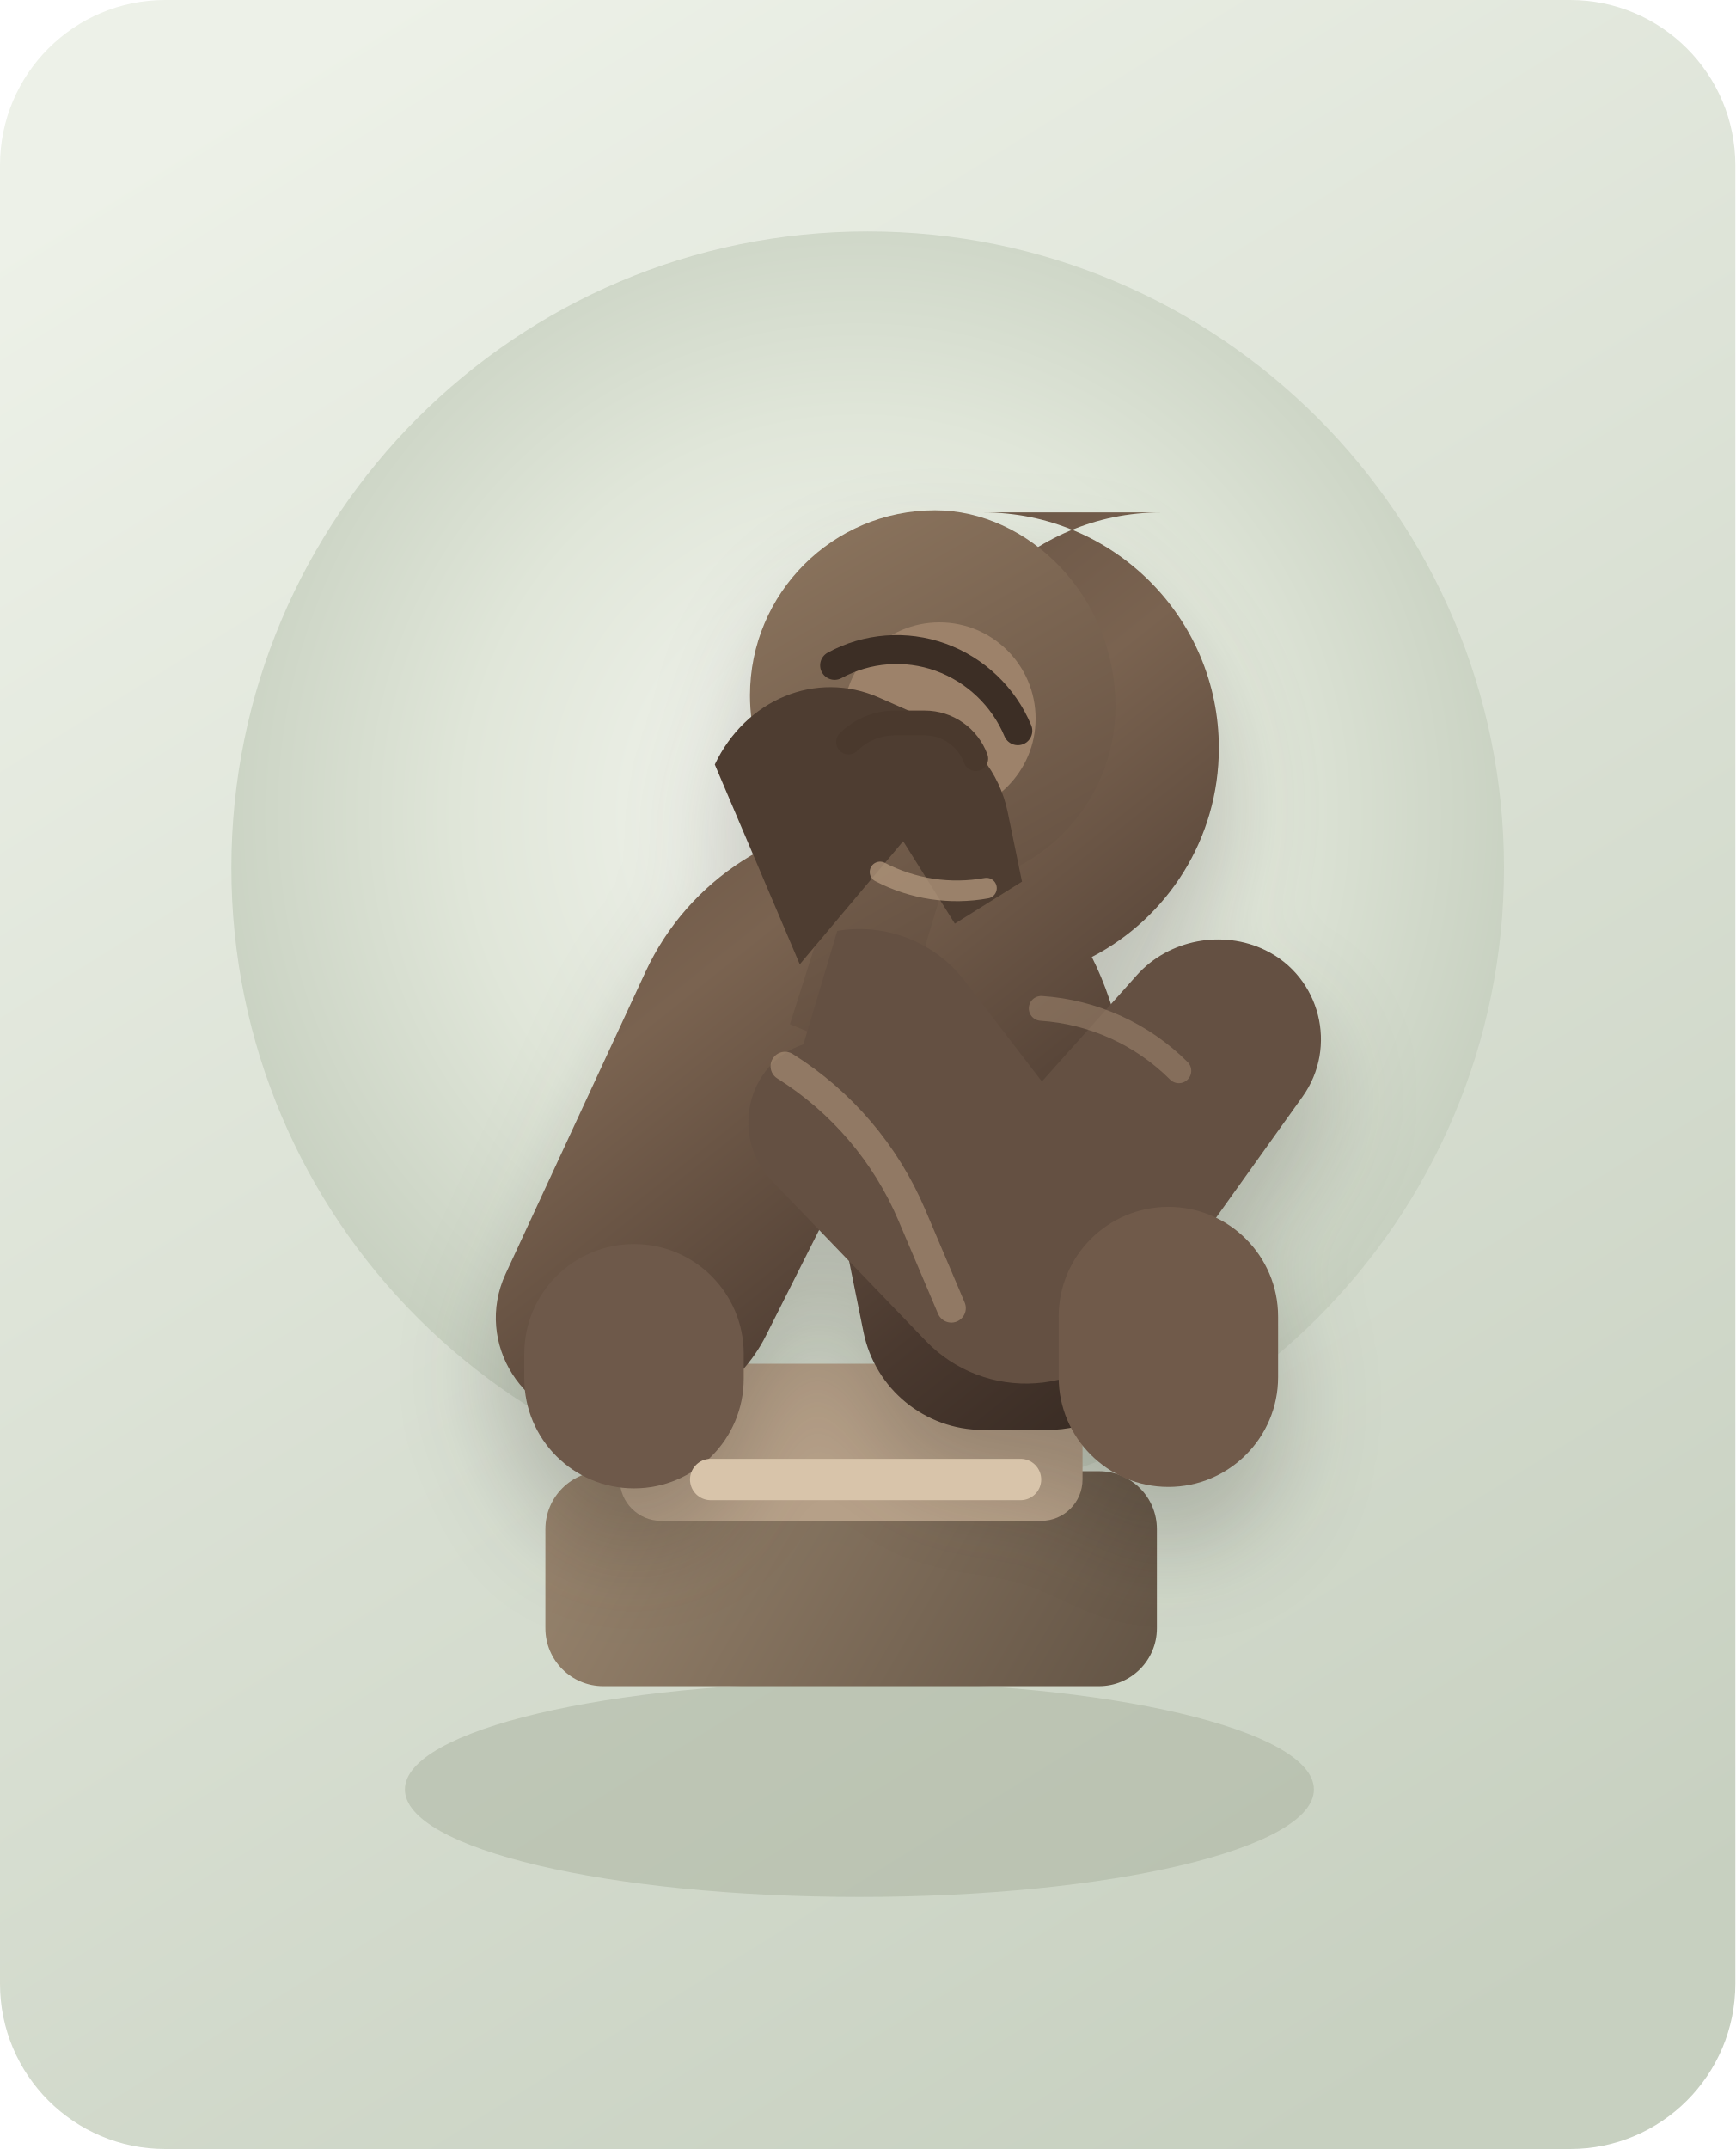
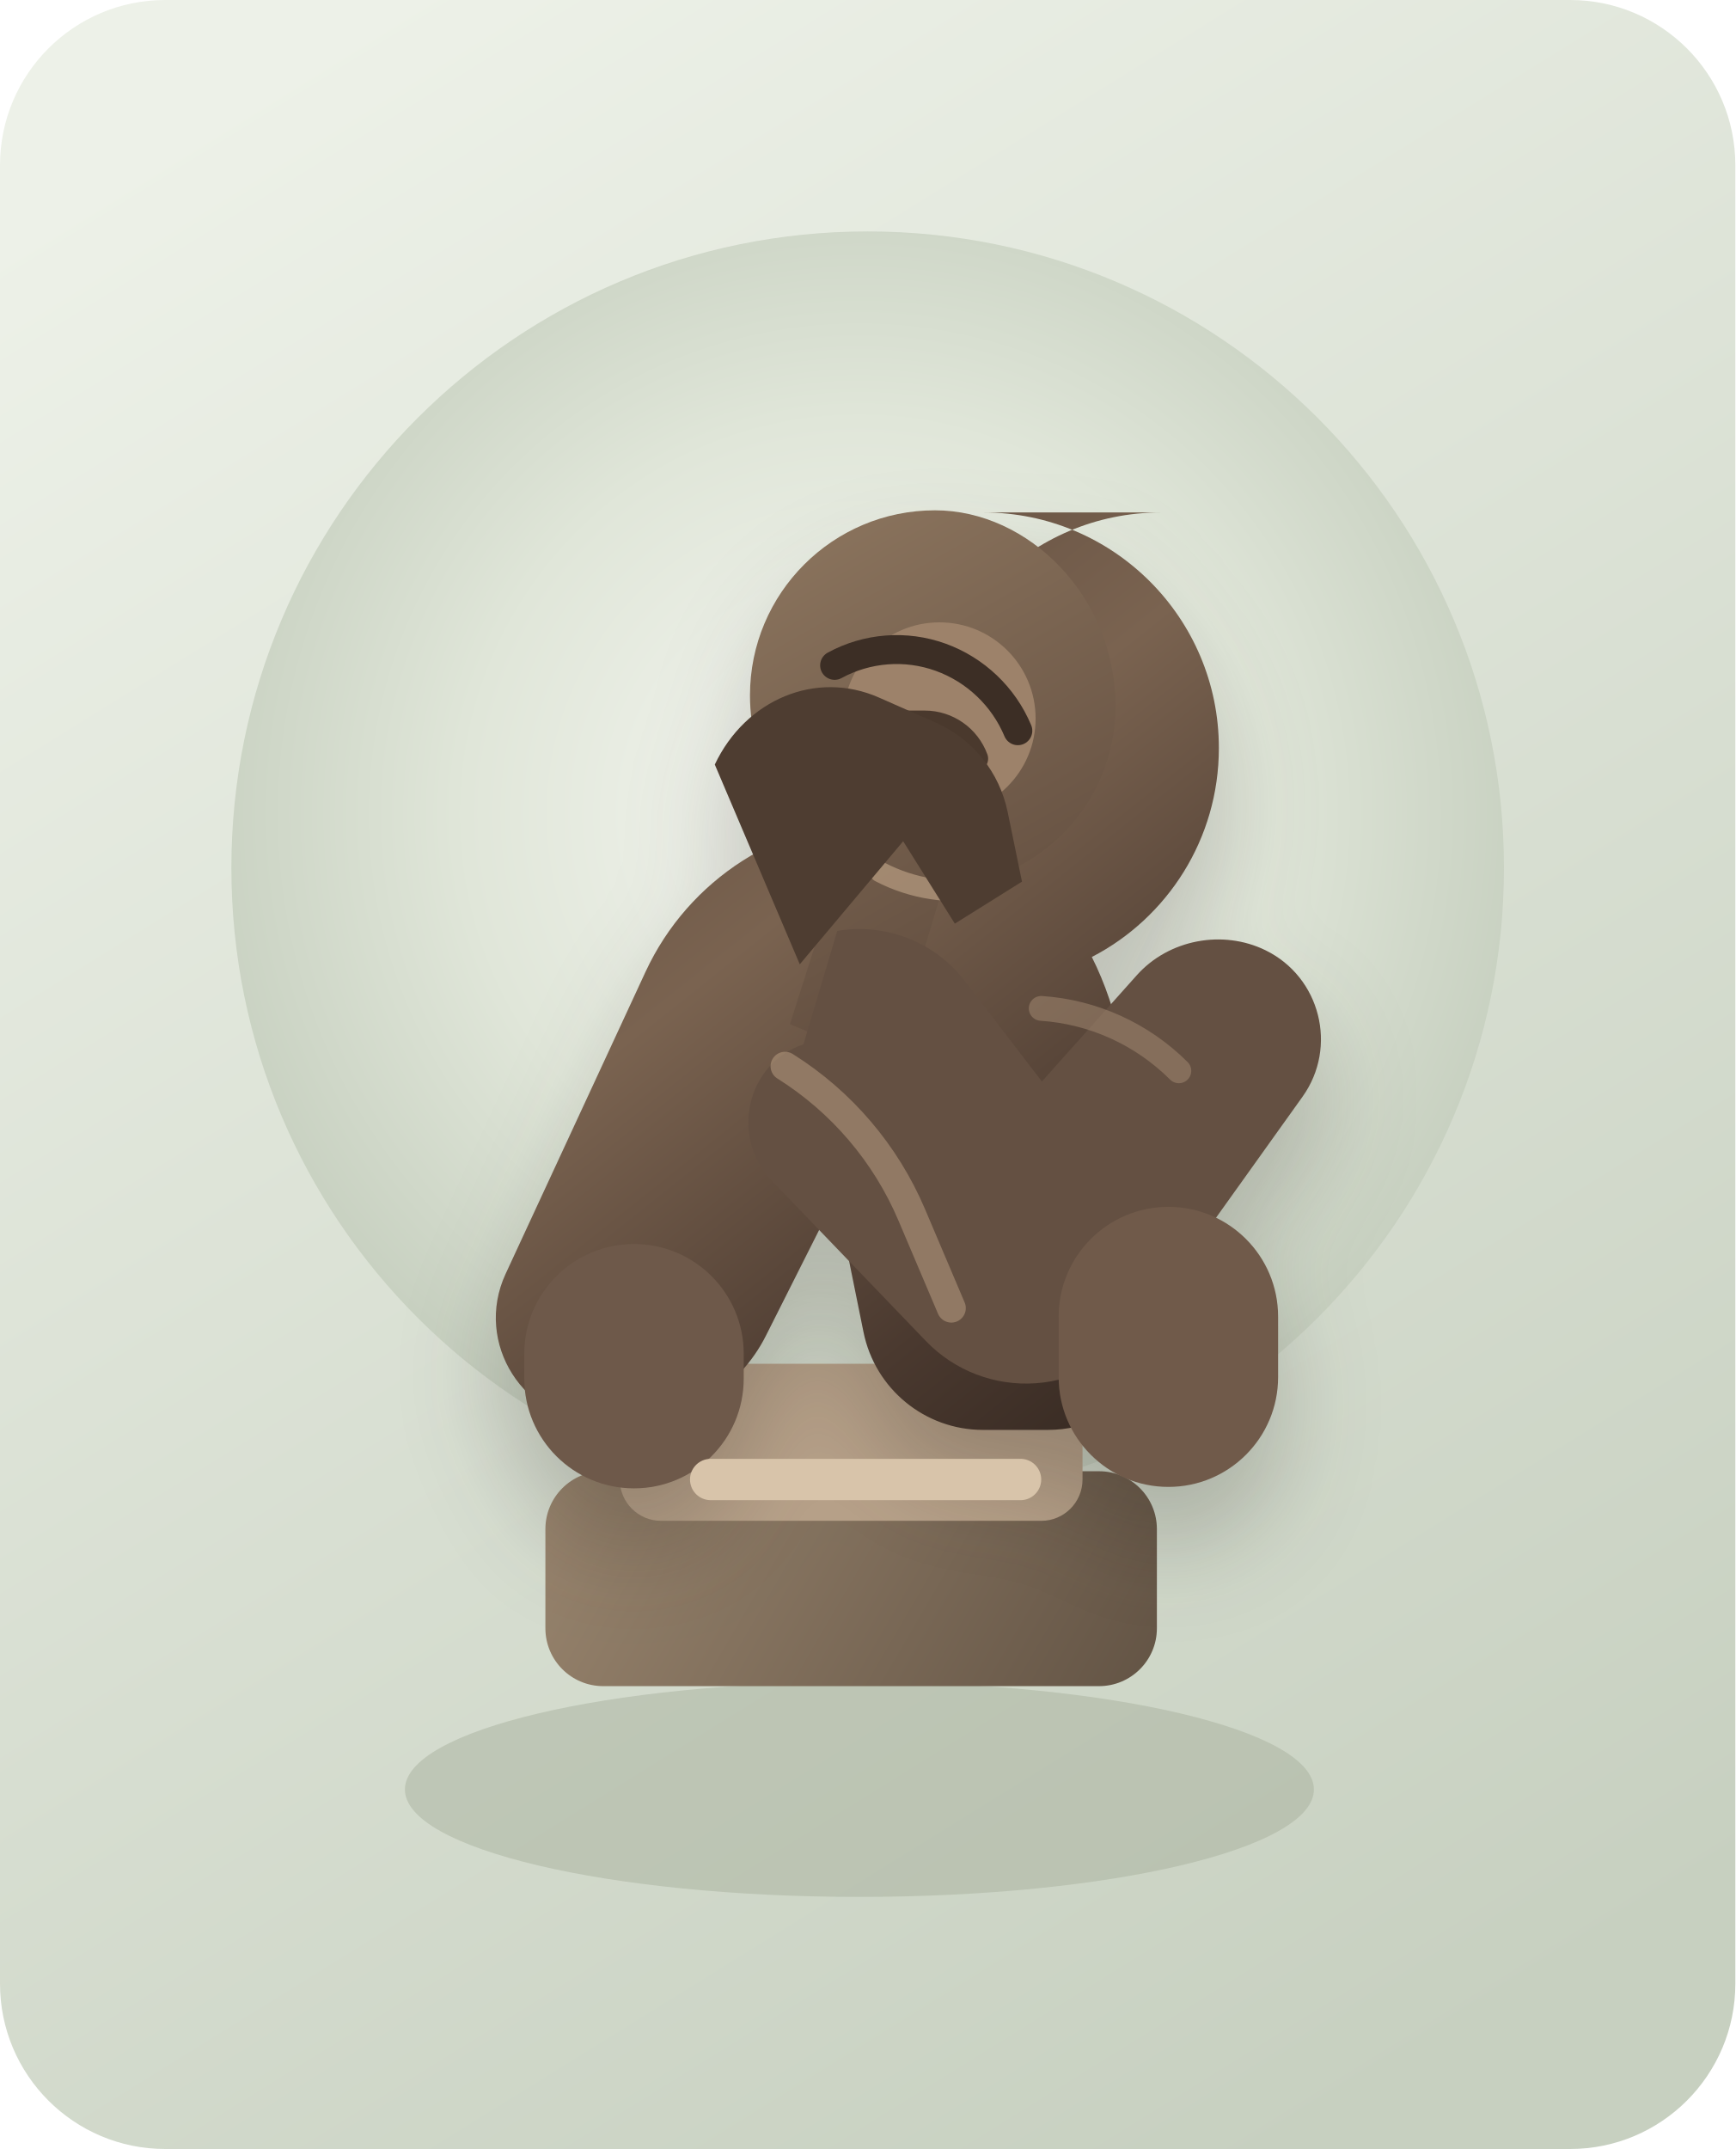
<svg xmlns="http://www.w3.org/2000/svg" width="420" height="520" viewBox="0 0 420 520" fill="none">
  <defs>
    <linearGradient id="bg" x1="54" y1="24" x2="348" y2="498" gradientUnits="userSpaceOnUse">
      <stop stop-color="#EDF1E8" />
      <stop offset="1" stop-color="#C7D0C0" />
    </linearGradient>
    <radialGradient id="halo" cx="0" cy="0" r="1" gradientUnits="userSpaceOnUse" gradientTransform="translate(208 197) rotate(90) scale(164)">
      <stop stop-color="#F6F7F2" />
      <stop offset="0.58" stop-color="#E0E6D9" />
      <stop offset="1" stop-color="#C7D0C0" />
    </radialGradient>
    <linearGradient id="bronzeMain" x1="143" y1="137" x2="312" y2="349" gradientUnits="userSpaceOnUse">
      <stop stop-color="#5D4A3D" />
      <stop offset="0.35" stop-color="#7A6350" />
      <stop offset="0.72" stop-color="#4A392F" />
      <stop offset="1" stop-color="#2D221C" />
    </linearGradient>
    <linearGradient id="bronzeLight" x1="186" y1="123" x2="260" y2="254" gradientUnits="userSpaceOnUse">
      <stop stop-color="#8D765F" />
      <stop offset="1" stop-color="#5B473A" />
    </linearGradient>
    <linearGradient id="bronzePedestal" x1="145" y1="330" x2="282" y2="410" gradientUnits="userSpaceOnUse">
      <stop stop-color="#9A866F" />
      <stop offset="1" stop-color="#625344" />
    </linearGradient>
    <style>
      @media (prefers-reduced-motion: no-preference) {
        .thinker-shadow {
-           animation: thinker-shadow-breathe 8s ease-in-out infinite;
+           animation: thinker-shadow-breathe 7s ease-in-out infinite;
          transform-origin: 208px 433px;
        }
-         .thinker-pose {
-           animation: thinker-contemplate 8s ease-in-out infinite;
-           transform-origin: 210px 368px;
+         .thinker-statue {
+           animation: thinker-contemplate 7s ease-in-out infinite;
+           transform-origin: 210px 352px;
+         }
+         .thinker-chin-arm {
+           animation: thinker-chin-arm 7s ease-in-out infinite;
+           transform-origin: 212px 202px;
        }
        @keyframes thinker-shadow-breathe {
          0%, 100% { transform: scaleX(1); opacity: 0.45; }
-           50% { transform: scaleX(1.06); opacity: 0.4; }
+           45%, 55% { transform: scaleX(1.05); opacity: 0.42; }
        }
        @keyframes thinker-contemplate {
-           0%, 100% { transform: rotate(0deg) translateY(0); }
-           25% { transform: rotate(-1.5deg) translateY(-5px); }
-           50% { transform: rotate(0.5deg) translateY(-10px); }
-           75% { transform: rotate(1.2deg) translateY(-6px); }
+           0%, 100% { transform: rotate(1.2deg); }
+           45%, 55% { transform: rotate(3.8deg); }
+         }
+         @keyframes thinker-chin-arm {
+           0%, 100% { transform: rotate(0deg) translate(0, 0); }
+           45%, 55% { transform: rotate(-4deg) translate(2px, 4px); }
        }
      }
    </style>
    <filter id="shadow" x="76" y="92" width="270" height="325" filterUnits="userSpaceOnUse" color-interpolation-filters="sRGB">
      <feFlood flood-opacity="0" result="BackgroundImageFix" />
      <feColorMatrix in="SourceAlpha" type="matrix" values="0 0 0 0 0 0 0 0 0 0 0 0 0 0 0 0 0 0 127 0" result="hardAlpha" />
      <feOffset dy="14" />
      <feGaussianBlur stdDeviation="12" />
      <feColorMatrix type="matrix" values="0 0 0 0 0.137 0 0 0 0 0.114 0 0 0 0 0.094 0 0 0 0.22 0" />
      <feBlend mode="normal" in2="BackgroundImageFix" result="effect1_dropShadow_0_1" />
      <feBlend mode="normal" in="SourceGraphic" in2="effect1_dropShadow_0_1" result="shape" />
    </filter>
  </defs>
  <rect width="420" height="520" rx="40" fill="url(#bg)" />
  <circle cx="210" cy="210" r="154" fill="url(#halo)" />
  <ellipse class="thinker-shadow" cx="208" cy="433" rx="110" ry="26" fill="#A4AE9A" fill-opacity="0.45" />
  <rect x="132" y="356" width="148" height="52" rx="14" fill="url(#bronzePedestal)" />
  <rect x="150" y="330" width="112" height="38" rx="10" fill="#B7A189" />
-   <g class="thinker-pose" filter="url(#shadow)">
-     <path d="M238 124C269.48 124 295 149.52 295 181C295 203.017 282.518 222.118 264.252 231.566C267.465 237.961 269.907 245.108 271.429 252.902L282.984 310.131C286.748 328.71 272.543 346 253.587 346H237.9C223.864 346 211.783 336.096 208.993 322.339L202.335 289.512L185.37 323.209C178.916 336.03 165.803 344.14 151.448 344.14H145.23C126.809 344.14 114.623 324.955 122.371 308.242L156.222 235.187C166.637 212.705 189.18 198.268 213.957 198.268H227.632C225.306 192.804 224 186.79 224 181C224 149.52 249.52 124 281 124H238Z" fill="url(#bronzeMain)" />
-     <path d="M226.3 123.482C201.566 123.482 181.516 143.533 181.516 168.266C181.516 184.944 190.618 199.496 204.119 207.211L191.191 247.822L215.218 257.817L228.268 214.516C251.478 213.49 269.979 194.385 269.979 170.915C269.979 144.29 248.925 123.482 226.3 123.482Z" fill="url(#bronzeLight)" />
-     <path d="M227.375 150.594C240.227 150.594 250.646 161.013 250.646 173.865C250.646 186.717 240.227 197.135 227.375 197.135C214.523 197.135 204.104 186.717 204.104 173.865C204.104 161.013 214.523 150.594 227.375 150.594Z" fill="#9D826A" />
-     <path d="M202.64 225.258C214.177 223.268 226.215 227.889 233.357 237.192L252.165 261.688L275.14 235.974C282.898 227.291 295.951 224.891 306.266 229.928C319.572 236.424 323.838 253.357 315.248 265.372L275.642 320.772C269.825 328.909 260.705 333.997 250.719 334.705C240.732 335.413 230.99 331.666 224.084 324.483L186.852 285.756C176.62 275.114 180.662 257.363 194.452 252.708L202.64 225.258Z" fill="#645042" />
-     <path d="M153.445 301.02C168.109 301.02 180 312.911 180 327.575V333.589C180 348.253 168.109 360.144 153.445 360.144C138.781 360.144 126.89 348.253 126.89 333.589V327.575C126.89 312.911 138.781 301.02 153.445 301.02Z" fill="#6E594A" />
-     <path d="M282.781 292.024C297.445 292.024 309.336 303.915 309.336 318.579V333.236C309.336 347.9 297.445 359.791 282.781 359.791C268.117 359.791 256.226 347.9 256.226 333.236V318.579C256.226 303.915 268.117 292.024 282.781 292.024Z" fill="#705A4A" />
-     <path d="M173 185C180.424 169.291 197.487 162.057 212.739 168.791L226.516 174.872C235.479 178.828 241.912 186.9 243.886 196.495L247.349 213.328L231.096 223.498L218.592 203.555L193.57 233.335L173 185Z" fill="#4E3D31" />
-     <path d="M202 161C209.864 156.712 219.23 155.995 227.651 159.031C236.072 162.067 242.893 168.557 246.343 176.817" stroke="#3C2E25" stroke-width="7" stroke-linecap="round" />
-     <path d="M205.375 179.544C208.363 176.592 212.396 174.935 216.596 174.935H223.8C229.322 174.935 234.259 178.386 236.156 183.571" stroke="#4A392D" stroke-width="6" stroke-linecap="round" />
-     <path d="M213 211C220.915 215.129 229.973 216.505 238.743 214.913" stroke="#B3987E" stroke-opacity="0.75" stroke-width="5" stroke-linecap="round" />
-     <path d="M190 258C203.648 266.563 214.359 279.112 220.664 293.958L230.25 316.529" stroke="#B69B80" stroke-opacity="0.55" stroke-width="7" stroke-linecap="round" />
-     <path d="M252 244C264.555 244.842 276.376 250.194 285.316 259.11" stroke="#A78D74" stroke-opacity="0.5" stroke-width="6" stroke-linecap="round" />
+   <g filter="url(#shadow)">
+     <g class="thinker-statue">
+       <path d="M238 124C269.48 124 295 149.52 295 181C295 203.017 282.518 222.118 264.252 231.566C267.465 237.961 269.907 245.108 271.429 252.902L282.984 310.131C286.748 328.71 272.543 346 253.587 346H237.9C223.864 346 211.783 336.096 208.993 322.339L202.335 289.512L185.37 323.209C178.916 336.03 165.803 344.14 151.448 344.14H145.23C126.809 344.14 114.623 324.955 122.371 308.242L156.222 235.187C166.637 212.705 189.18 198.268 213.957 198.268H227.632C225.306 192.804 224 186.79 224 181C224 149.52 249.52 124 281 124H238Z" fill="url(#bronzeMain)" />
+       <path d="M226.3 123.482C201.566 123.482 181.516 143.533 181.516 168.266C181.516 184.944 190.618 199.496 204.119 207.211L191.191 247.822L215.218 257.817L228.268 214.516C251.478 213.49 269.979 194.385 269.979 170.915C269.979 144.29 248.925 123.482 226.3 123.482Z" fill="url(#bronzeLight)" />
+       <path d="M227.375 150.594C240.227 150.594 250.646 161.013 250.646 173.865C250.646 186.717 240.227 197.135 227.375 197.135C214.523 197.135 204.104 186.717 204.104 173.865C204.104 161.013 214.523 150.594 227.375 150.594Z" fill="#9D826A" />
+       <path d="M202.64 225.258C214.177 223.268 226.215 227.889 233.357 237.192L252.165 261.688L275.14 235.974C282.898 227.291 295.951 224.891 306.266 229.928C319.572 236.424 323.838 253.357 315.248 265.372L275.642 320.772C269.825 328.909 260.705 333.997 250.719 334.705C240.732 335.413 230.99 331.666 224.084 324.483L186.852 285.756C176.62 275.114 180.662 257.363 194.452 252.708L202.64 225.258Z" fill="#645042" />
+       <path d="M153.445 301.02C168.109 301.02 180 312.911 180 327.575V333.589C180 348.253 168.109 360.144 153.445 360.144C138.781 360.144 126.89 348.253 126.89 333.589V327.575C126.89 312.911 138.781 301.02 153.445 301.02Z" fill="#6E594A" />
+       <path d="M282.781 292.024C297.445 292.024 309.336 303.915 309.336 318.579V333.236C309.336 347.9 297.445 359.791 282.781 359.791C268.117 359.791 256.226 347.9 256.226 333.236V318.579C256.226 303.915 268.117 292.024 282.781 292.024Z" fill="#705A4A" />
+       <path d="M202 161C209.864 156.712 219.23 155.995 227.651 159.031C236.072 162.067 242.893 168.557 246.343 176.817" stroke="#3C2E25" stroke-width="7" stroke-linecap="round" />
+       <path d="M205.375 179.544C208.363 176.592 212.396 174.935 216.596 174.935H223.8C229.322 174.935 234.259 178.386 236.156 183.571" stroke="#4A392D" stroke-width="6" stroke-linecap="round" />
+       <path d="M213 211C220.915 215.129 229.973 216.505 238.743 214.913" stroke="#B3987E" stroke-opacity="0.75" stroke-width="5" stroke-linecap="round" />
+       <path d="M190 258C203.648 266.563 214.359 279.112 220.664 293.958L230.25 316.529" stroke="#B69B80" stroke-opacity="0.55" stroke-width="7" stroke-linecap="round" />
+       <path d="M252 244C264.555 244.842 276.376 250.194 285.316 259.11" stroke="#A78D74" stroke-opacity="0.5" stroke-width="6" stroke-linecap="round" />
+       <g class="thinker-chin-arm">
+         <path d="M173 185C180.424 169.291 197.487 162.057 212.739 168.791L226.516 174.872C235.479 178.828 241.912 186.9 243.886 196.495L247.349 213.328L231.096 223.498L218.592 203.555L193.57 233.335L173 185Z" fill="#4E3D31" />
+       </g>
+     </g>
  </g>
  <path d="M172 358H247" stroke="#D8C4AA" stroke-width="10" stroke-linecap="round" />
</svg>
